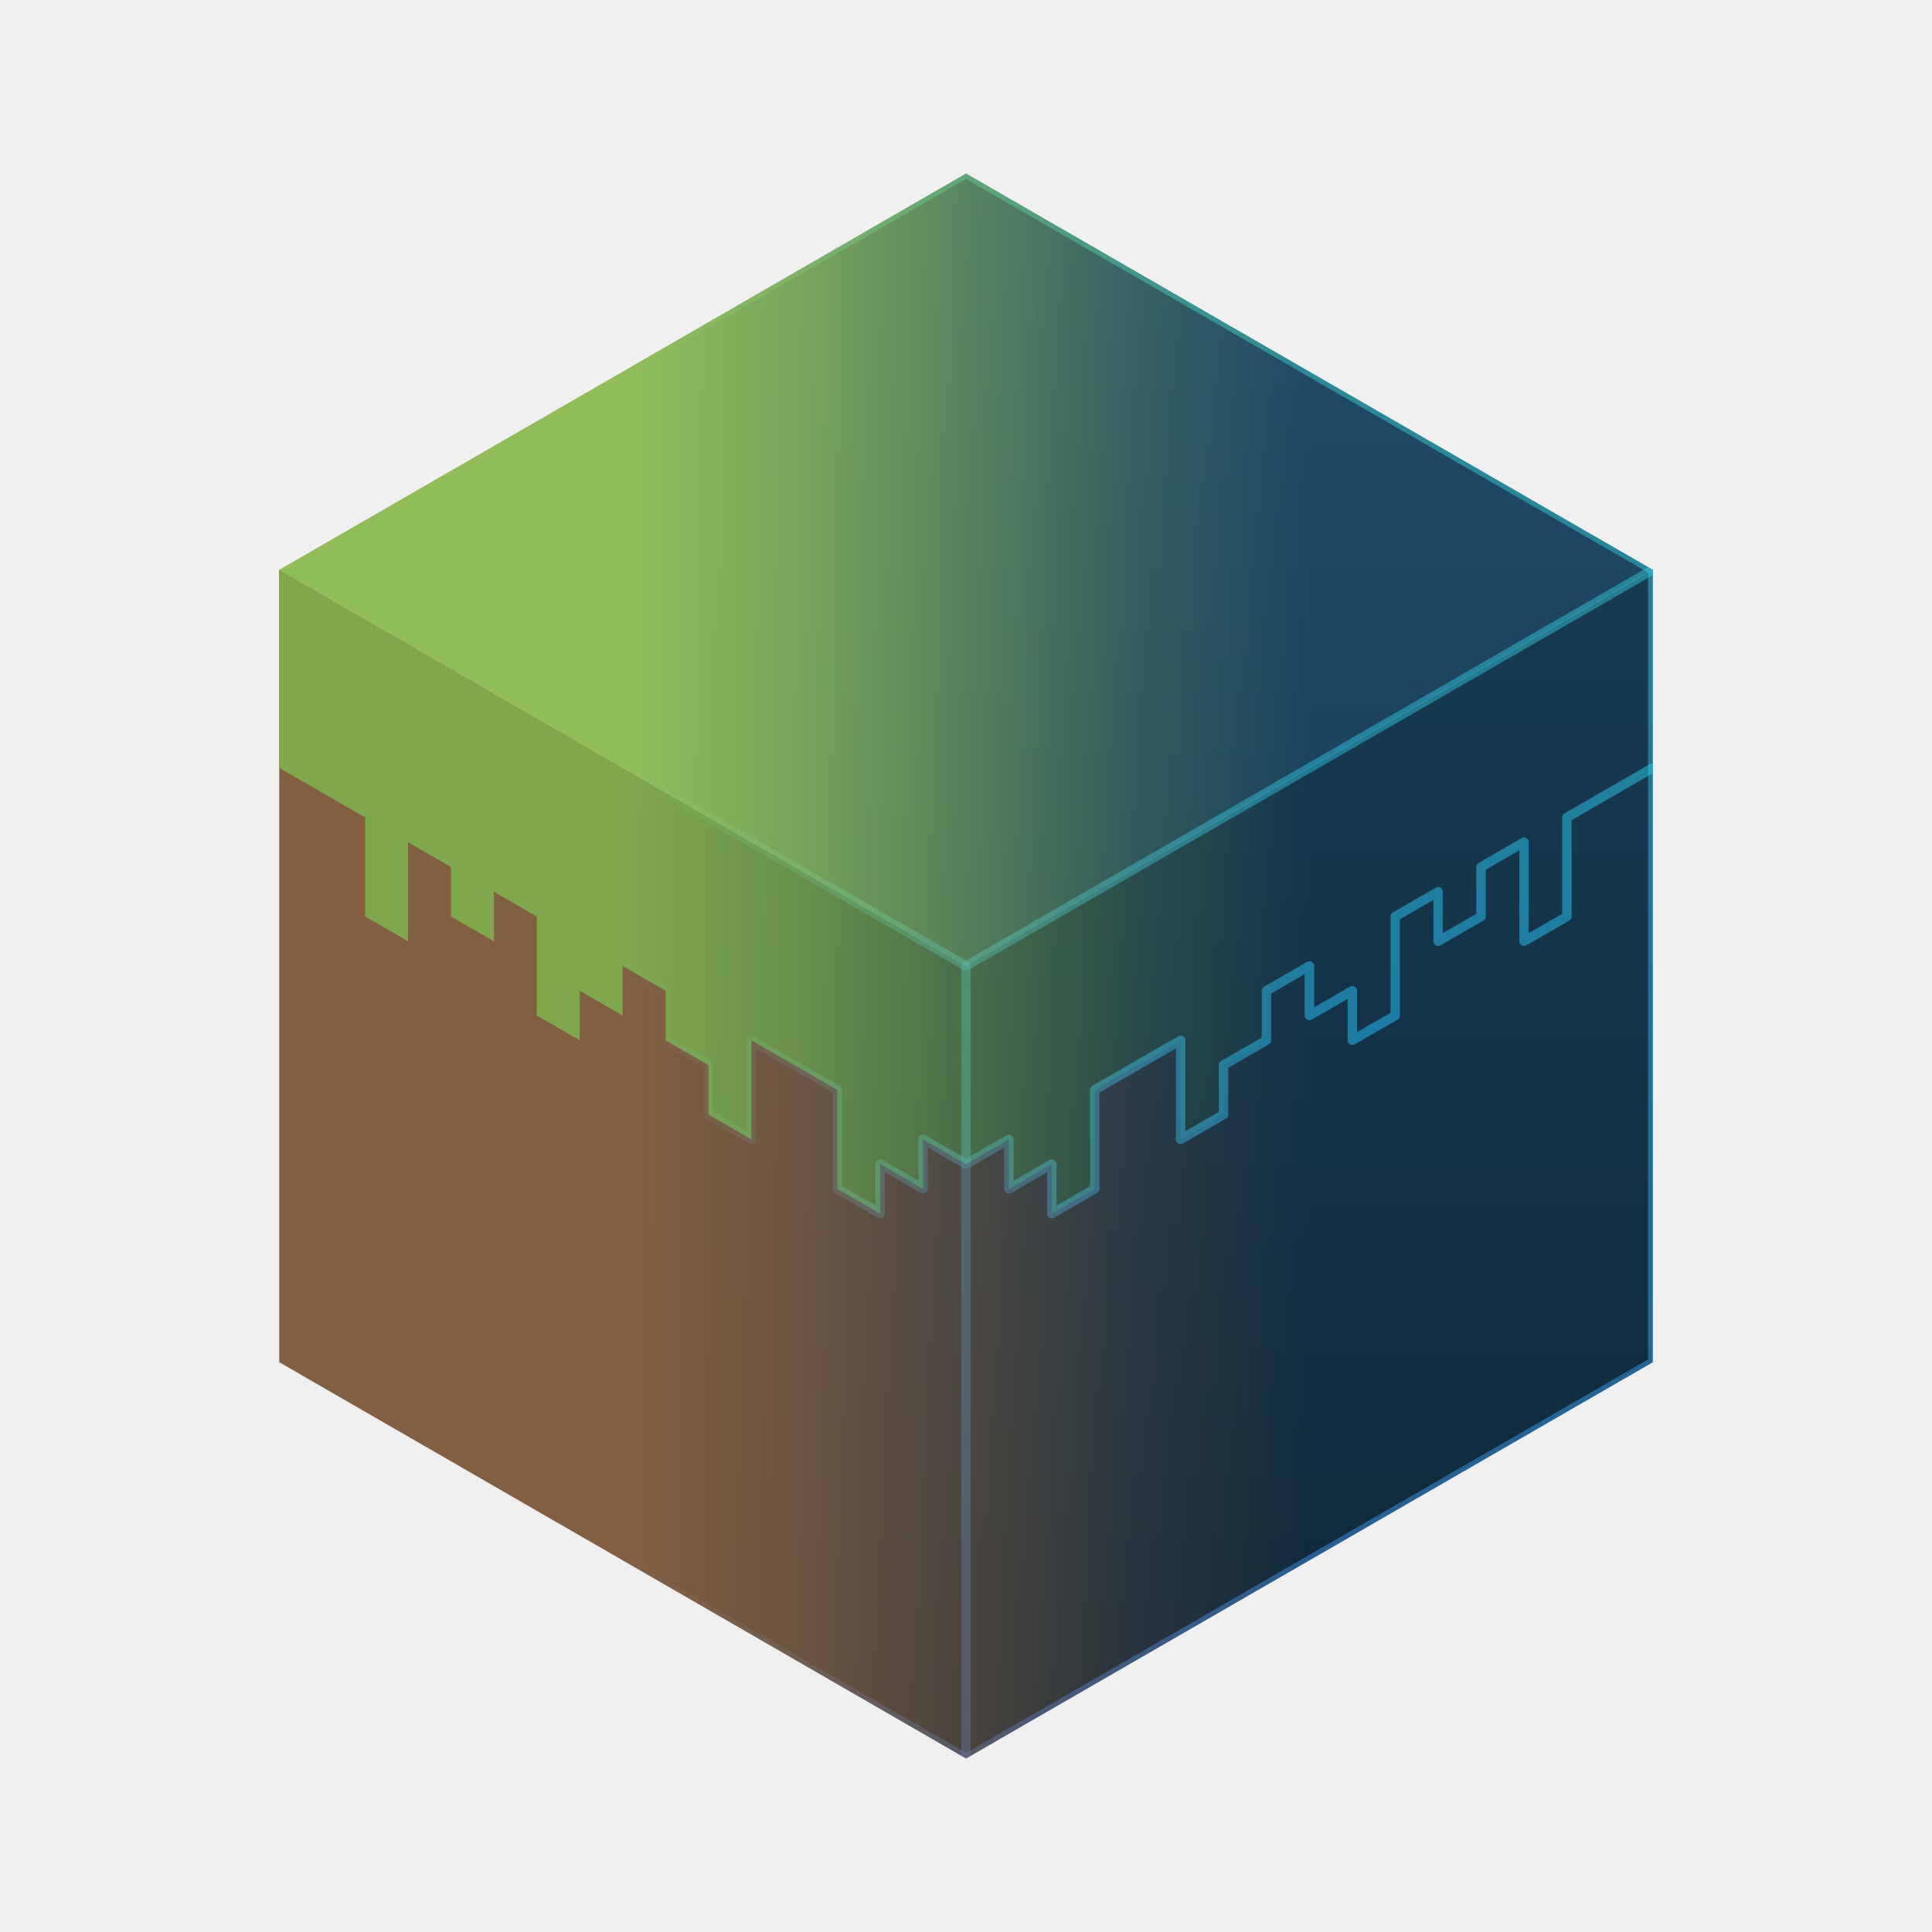
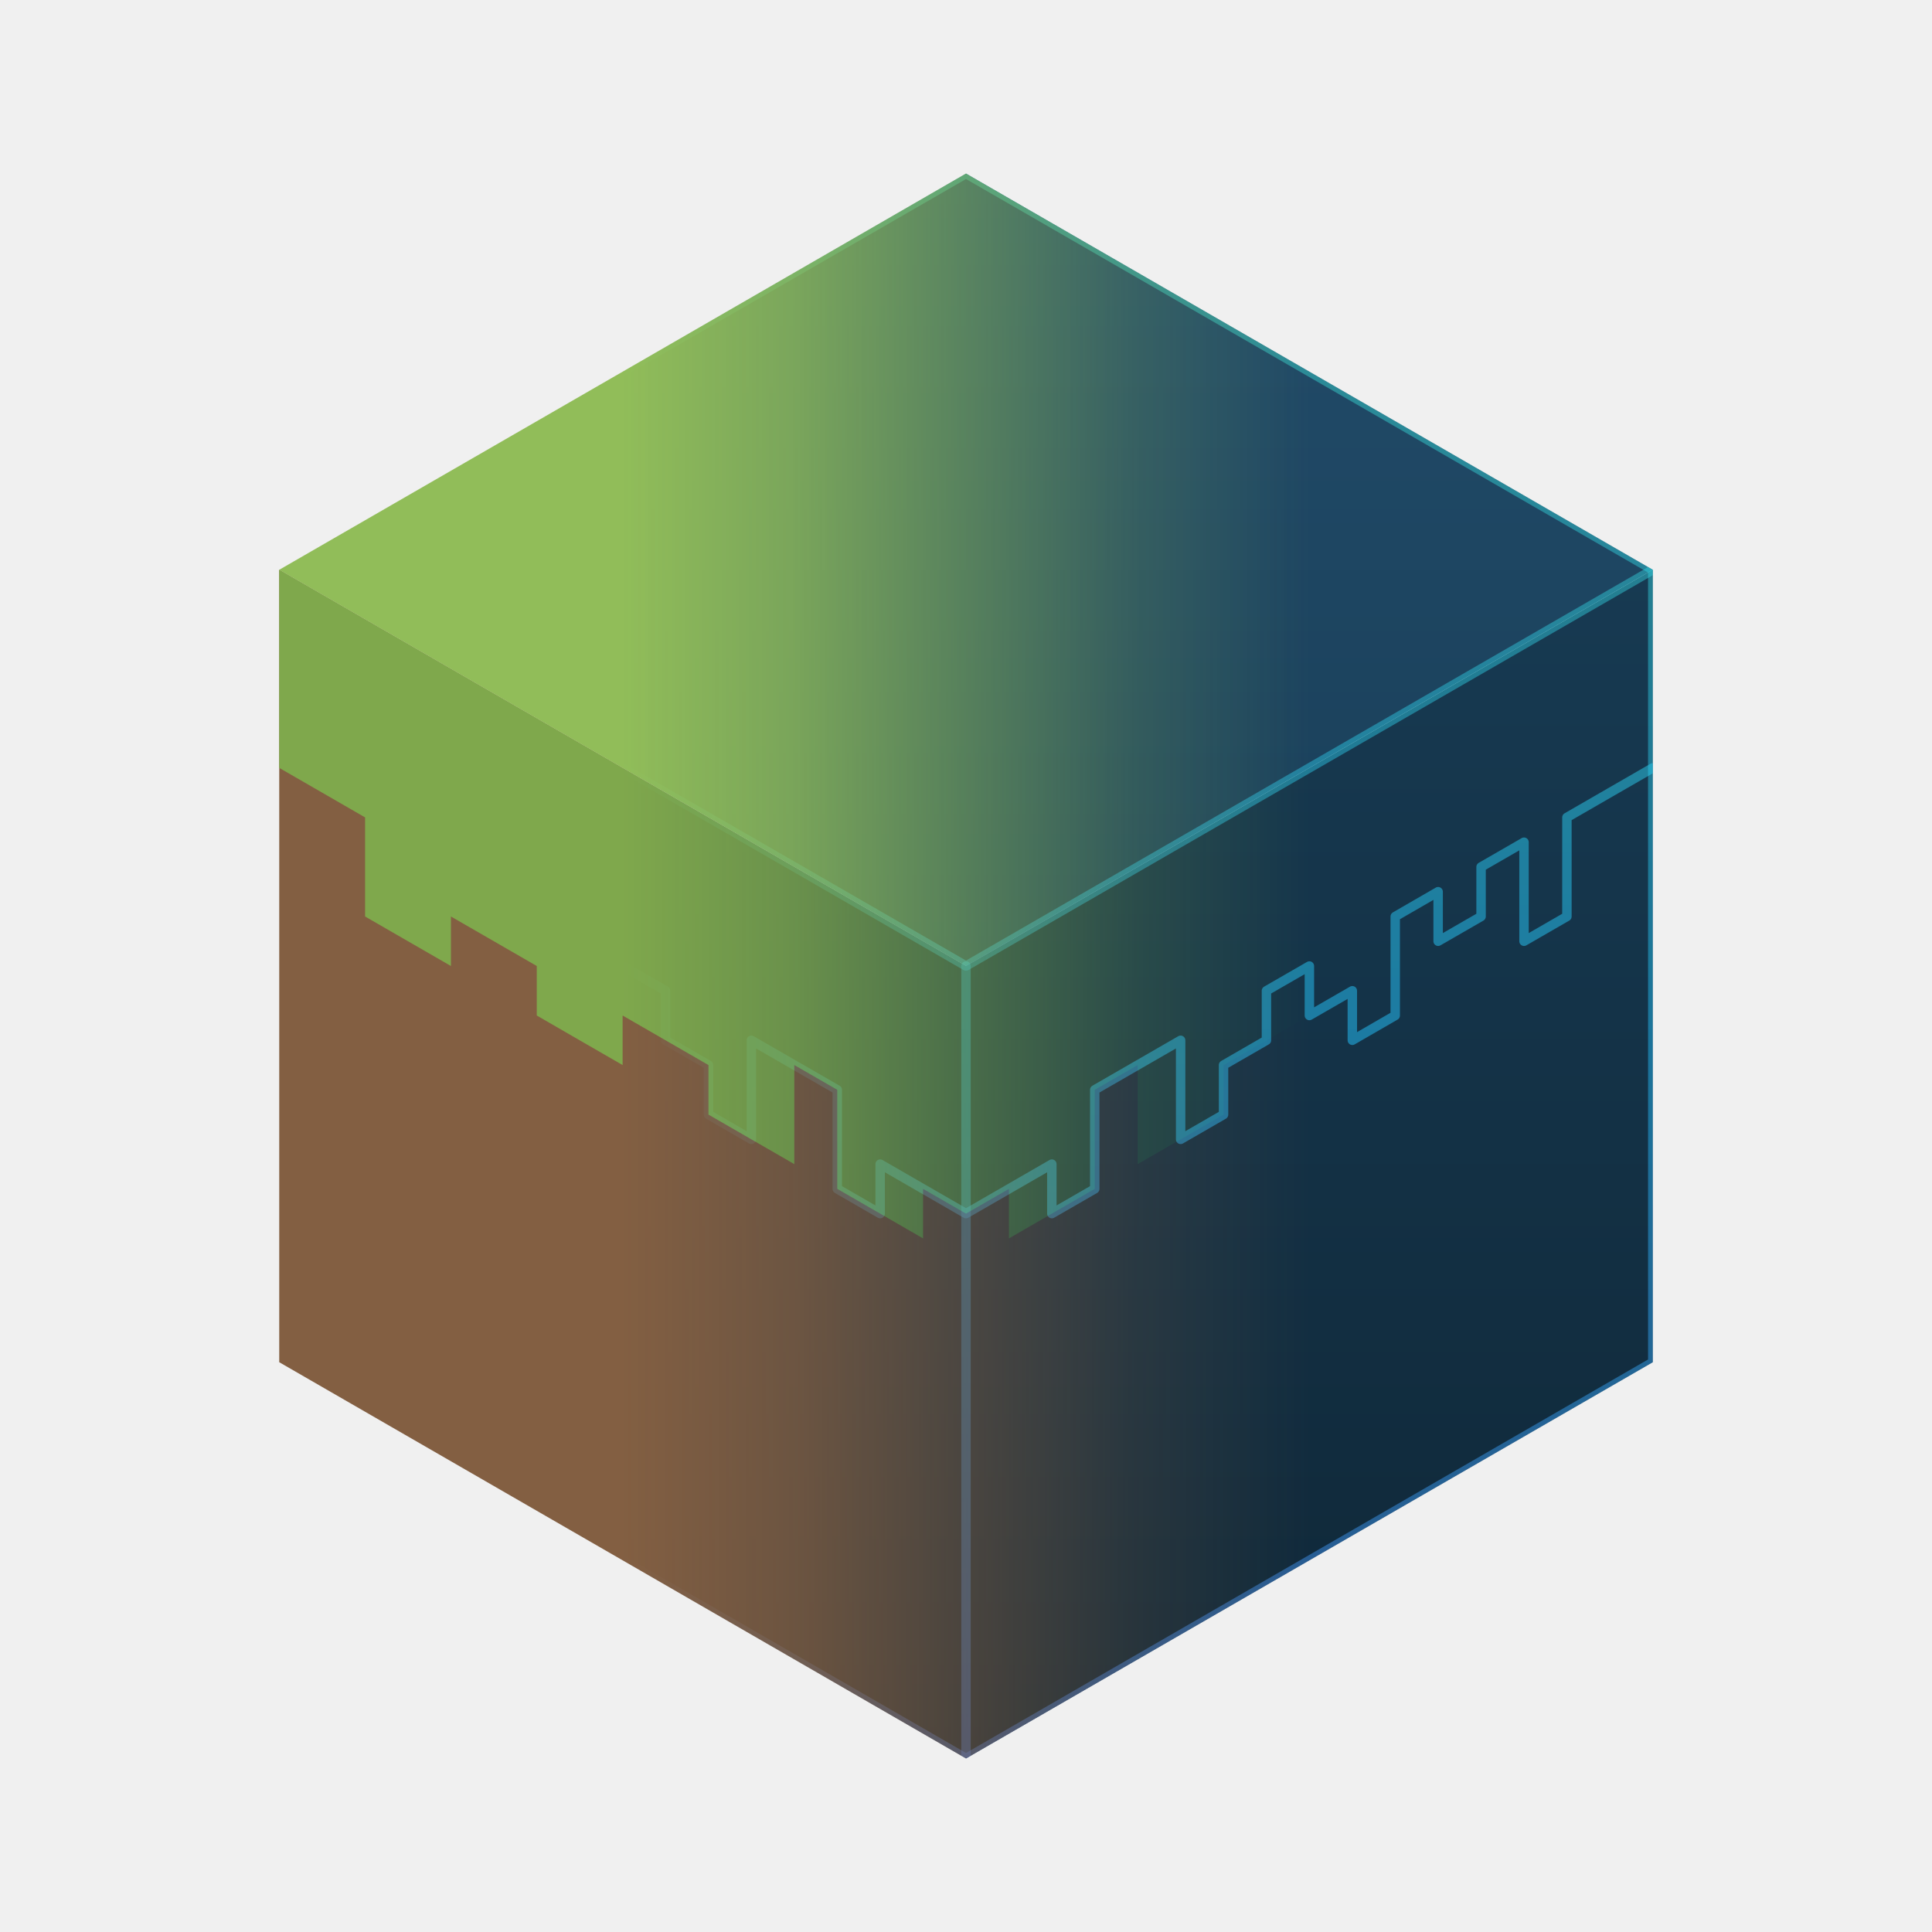
<svg xmlns="http://www.w3.org/2000/svg" viewBox="0 0 512 512" width="512" height="512">
  <defs>
    <pattern id="grain-top" width="16" height="16" patternUnits="userSpaceOnUse" patternTransform="matrix(11.375 6.5625 -11.375 6.5625 256.0 46.0)">
      <path fill="#ffffff" fill-opacity="0.07" d="        M256.000 46.000l11.375 6.562 l-11.375 6.562l-11.375 -6.562z         M278.750 59.125l11.375 6.562 l-11.375 6.562l-11.375 -6.562z         M301.500 72.250l11.375 6.562 l-11.375 6.562l-11.375 -6.562z         M358.375 105.062l11.375 6.562 l-11.375 6.562l-11.375 -6.562z         M381.125 118.188l11.375 6.562 l-11.375 6.562l-11.375 -6.562z         M312.875 91.938l11.375 6.562 l-11.375 6.562l-11.375 -6.562z         M312.875 105.062l11.375 6.562 l-11.375 6.562l-11.375 -6.562z         M324.250 111.625l11.375 6.562 l-11.375 6.562l-11.375 -6.562z         M347.000 124.750l11.375 6.562 l-11.375 6.562l-11.375 -6.562z         M358.375 131.312l11.375 6.562 l-11.375 6.562l-11.375 -6.562z         M403.875 157.562l11.375 6.562 l-11.375 6.562l-11.375 -6.562z         M244.625 78.812l11.375 6.562 l-11.375 6.562l-11.375 -6.562z         M290.125 105.062l11.375 6.562 l-11.375 6.562l-11.375 -6.562z         M347.000 151.000l11.375 6.562 l-11.375 6.562l-11.375 -6.562z         M381.125 170.688l11.375 6.562 l-11.375 6.562l-11.375 -6.562z         M290.125 131.312l11.375 6.562 l-11.375 6.562l-11.375 -6.562z         M233.250 111.625l11.375 6.562 l-11.375 6.562l-11.375 -6.562z         M278.750 137.875l11.375 6.562 l-11.375 6.562l-11.375 -6.562z         M290.125 144.438l11.375 6.562 l-11.375 6.562l-11.375 -6.562z         M324.250 164.125l11.375 6.562 l-11.375 6.562l-11.375 -6.562z         M176.375 91.938l11.375 6.562 l-11.375 6.562l-11.375 -6.562z         M199.125 105.062l11.375 6.562 l-11.375 6.562l-11.375 -6.562z         M267.375 144.438l11.375 6.562 l-11.375 6.562l-11.375 -6.562z         M290.125 157.562l11.375 6.562 l-11.375 6.562l-11.375 -6.562z         M187.750 111.625l11.375 6.562 l-11.375 6.562l-11.375 -6.562z         M199.125 118.188l11.375 6.562 l-11.375 6.562l-11.375 -6.562z         M210.500 124.750l11.375 6.562 l-11.375 6.562l-11.375 -6.562z         M324.250 190.375l11.375 6.562 l-11.375 6.562l-11.375 -6.562z         M312.875 196.938l11.375 6.562 l-11.375 6.562l-11.375 -6.562z         M153.625 118.188l11.375 6.562 l-11.375 6.562l-11.375 -6.562z         M176.375 131.312l11.375 6.562 l-11.375 6.562l-11.375 -6.562z         M210.500 151.000l11.375 6.562 l-11.375 6.562l-11.375 -6.562z         M221.875 157.562l11.375 6.562 l-11.375 6.562l-11.375 -6.562z         M312.875 210.062l11.375 6.562 l-11.375 6.562l-11.375 -6.562z         M210.500 164.125l11.375 6.562 l-11.375 6.562l-11.375 -6.562z         M301.500 216.625l11.375 6.562 l-11.375 6.562l-11.375 -6.562z         M130.875 131.312l11.375 6.562 l-11.375 6.562l-11.375 -6.562z         M153.625 144.438l11.375 6.562 l-11.375 6.562l-11.375 -6.562z         M210.500 177.250l11.375 6.562 l-11.375 6.562l-11.375 -6.562z         M221.875 210.062l11.375 6.562 l-11.375 6.562l-11.375 -6.562z         M85.375 144.438l11.375 6.562 l-11.375 6.562l-11.375 -6.562z         M153.625 183.812l11.375 6.562 l-11.375 6.562l-11.375 -6.562z" />
      <path fill="#000000" fill-opacity="0.05" d="        M324.250 85.375l11.375 6.562 l-11.375 6.562l-11.375 -6.562z         M256.000 59.125l11.375 6.562 l-11.375 6.562l-11.375 -6.562z         M267.375 65.688l11.375 6.562 l-11.375 6.562l-11.375 -6.562z         M335.625 105.062l11.375 6.562 l-11.375 6.562l-11.375 -6.562z         M369.750 124.750l11.375 6.562 l-11.375 6.562l-11.375 -6.562z         M392.500 137.875l11.375 6.562 l-11.375 6.562l-11.375 -6.562z         M244.625 65.688l11.375 6.562 l-11.375 6.562l-11.375 -6.562z         M290.125 91.938l11.375 6.562 l-11.375 6.562l-11.375 -6.562z         M301.500 111.625l11.375 6.562 l-11.375 6.562l-11.375 -6.562z         M210.500 72.250l11.375 6.562 l-11.375 6.562l-11.375 -6.562z         M244.625 91.938l11.375 6.562 l-11.375 6.562l-11.375 -6.562z         M267.375 105.062l11.375 6.562 l-11.375 6.562l-11.375 -6.562z         M312.875 131.312l11.375 6.562 l-11.375 6.562l-11.375 -6.562z         M324.250 137.875l11.375 6.562 l-11.375 6.562l-11.375 -6.562z         M244.625 105.062l11.375 6.562 l-11.375 6.562l-11.375 -6.562z         M335.625 157.562l11.375 6.562 l-11.375 6.562l-11.375 -6.562z         M187.750 85.375l11.375 6.562 l-11.375 6.562l-11.375 -6.562z         M210.500 98.500l11.375 6.562 l-11.375 6.562l-11.375 -6.562z         M221.875 105.062l11.375 6.562 l-11.375 6.562l-11.375 -6.562z         M347.000 177.250l11.375 6.562 l-11.375 6.562l-11.375 -6.562z         M233.250 124.750l11.375 6.562 l-11.375 6.562l-11.375 -6.562z         M312.875 170.688l11.375 6.562 l-11.375 6.562l-11.375 -6.562z         M233.250 137.875l11.375 6.562 l-11.375 6.562l-11.375 -6.562z         M165.000 111.625l11.375 6.562 l-11.375 6.562l-11.375 -6.562z         M176.375 118.188l11.375 6.562 l-11.375 6.562l-11.375 -6.562z         M221.875 144.438l11.375 6.562 l-11.375 6.562l-11.375 -6.562z         M199.125 144.438l11.375 6.562 l-11.375 6.562l-11.375 -6.562z         M244.625 170.688l11.375 6.562 l-11.375 6.562l-11.375 -6.562z         M267.375 183.812l11.375 6.562 l-11.375 6.562l-11.375 -6.562z         M165.000 137.875l11.375 6.562 l-11.375 6.562l-11.375 -6.562z         M233.250 177.250l11.375 6.562 l-11.375 6.562l-11.375 -6.562z         M278.750 203.500l11.375 6.562 l-11.375 6.562l-11.375 -6.562z         M130.875 144.438l11.375 6.562 l-11.375 6.562l-11.375 -6.562z         M153.625 157.562l11.375 6.562 l-11.375 6.562l-11.375 -6.562z         M210.500 190.375l11.375 6.562 l-11.375 6.562l-11.375 -6.562z         M233.250 203.500l11.375 6.562 l-11.375 6.562l-11.375 -6.562z         M96.750 137.875l11.375 6.562 l-11.375 6.562l-11.375 -6.562z         M119.500 151.000l11.375 6.562 l-11.375 6.562l-11.375 -6.562z         M142.250 164.125l11.375 6.562 l-11.375 6.562l-11.375 -6.562z         M119.500 164.125l11.375 6.562 l-11.375 6.562l-11.375 -6.562z         M233.250 229.750l11.375 6.562 l-11.375 6.562l-11.375 -6.562z         M256.000 242.875l11.375 6.562 l-11.375 6.562l-11.375 -6.562z" />
    </pattern>
    <pattern id="grain-side-left" width="16" height="16" patternUnits="userSpaceOnUse" patternTransform="matrix(11.375 6.5625 0 13.125 74.0 151.0)">
      <path fill="#ffffff" fill-opacity="0.07" d="        M233.250 308.500l11.375 6.562 l0.000 13.125l-11.375 -6.562z         M119.500 256.000l11.375 6.562 l0.000 13.125l-11.375 -6.562z         M233.250 334.750l11.375 6.562 l0.000 13.125l-11.375 -6.562z         M96.750 269.125l11.375 6.562 l0.000 13.125l-11.375 -6.562z         M142.250 295.375l11.375 6.562 l0.000 13.125l-11.375 -6.562z         M221.875 354.438l11.375 6.562 l0.000 13.125l-11.375 -6.562z         M85.375 288.812l11.375 6.562 l0.000 13.125l-11.375 -6.562z         M199.125 367.562l11.375 6.562 l0.000 13.125l-11.375 -6.562z         M85.375 315.062l11.375 6.562 l0.000 13.125l-11.375 -6.562z         M108.125 328.188l11.375 6.562 l0.000 13.125l-11.375 -6.562z         M85.375 328.188l11.375 6.562 l0.000 13.125l-11.375 -6.562z         M130.875 354.438l11.375 6.562 l0.000 13.125l-11.375 -6.562z         M233.250 413.500l11.375 6.562 l0.000 13.125l-11.375 -6.562z         M176.375 393.812l11.375 6.562 l0.000 13.125l-11.375 -6.562z         M233.250 426.625l11.375 6.562 l0.000 13.125l-11.375 -6.562z         M153.625 393.812l11.375 6.562 l0.000 13.125l-11.375 -6.562z         M233.250 439.750l11.375 6.562 l0.000 13.125l-11.375 -6.562z" />
      <path fill="#000000" fill-opacity="0.05" d="        M210.500 282.250l11.375 6.562 l0.000 13.125l-11.375 -6.562z         M165.000 269.125l11.375 6.562 l0.000 13.125l-11.375 -6.562z         M244.625 315.062l11.375 6.562 l0.000 13.125l-11.375 -6.562z         M153.625 275.688l11.375 6.562 l0.000 13.125l-11.375 -6.562z         M233.250 321.625l11.375 6.562 l0.000 13.125l-11.375 -6.562z         M96.750 256.000l11.375 6.562 l0.000 13.125l-11.375 -6.562z         M142.250 282.250l11.375 6.562 l0.000 13.125l-11.375 -6.562z         M165.000 295.375l11.375 6.562 l0.000 13.125l-11.375 -6.562z         M199.125 315.062l11.375 6.562 l0.000 13.125l-11.375 -6.562z         M85.375 262.562l11.375 6.562 l0.000 13.125l-11.375 -6.562z         M108.125 288.812l11.375 6.562 l0.000 13.125l-11.375 -6.562z         M165.000 321.625l11.375 6.562 l0.000 13.125l-11.375 -6.562z         M165.000 334.750l11.375 6.562 l0.000 13.125l-11.375 -6.562z         M187.750 347.875l11.375 6.562 l0.000 13.125l-11.375 -6.562z         M244.625 380.688l11.375 6.562 l0.000 13.125l-11.375 -6.562z         M187.750 361.000l11.375 6.562 l0.000 13.125l-11.375 -6.562z         M244.625 393.812l11.375 6.562 l0.000 13.125l-11.375 -6.562z         M119.500 334.750l11.375 6.562 l0.000 13.125l-11.375 -6.562z         M244.625 406.938l11.375 6.562 l0.000 13.125l-11.375 -6.562z         M96.750 334.750l11.375 6.562 l0.000 13.125l-11.375 -6.562z         M142.250 361.000l11.375 6.562 l0.000 13.125l-11.375 -6.562z         M153.625 367.562l11.375 6.562 l0.000 13.125l-11.375 -6.562z         M108.125 354.438l11.375 6.562 l0.000 13.125l-11.375 -6.562z         M130.875 367.562l11.375 6.562 l0.000 13.125l-11.375 -6.562z         M96.750 361.000l11.375 6.562 l0.000 13.125l-11.375 -6.562z         M119.500 374.125l11.375 6.562 l0.000 13.125l-11.375 -6.562z         M130.875 380.688l11.375 6.562 l0.000 13.125l-11.375 -6.562z         M244.625 446.312l11.375 6.562 l0.000 13.125l-11.375 -6.562z" />
    </pattern>
    <pattern id="grain-side-right" width="16" height="16" patternUnits="userSpaceOnUse" patternTransform="matrix(-11.375 6.5625 -11.375 19.6875 438.0 151.0)">
      <path fill="#ffffff" fill-opacity="0.07" d="        M221.875 341.312l-11.375 6.562 l-11.375 19.688l11.375 -6.562z         M324.250 295.375l-11.375 6.562 l-11.375 19.688l11.375 -6.562z         M199.125 380.688l-11.375 6.562 l-11.375 19.688l11.375 -6.562z         M324.250 321.625l-11.375 6.562 l-11.375 19.688l11.375 -6.562z         M278.750 347.875l-11.375 6.562 l-11.375 19.688l11.375 -6.562z         M187.750 413.500l-11.375 6.562 l-11.375 19.688l11.375 -6.562z         M312.875 354.438l-11.375 6.562 l-11.375 19.688l11.375 -6.562z         M187.750 439.750l-11.375 6.562 l-11.375 19.688l11.375 -6.562z         M290.125 393.812l-11.375 6.562 l-11.375 19.688l11.375 -6.562z         M267.375 406.938l-11.375 6.562 l-11.375 19.688l11.375 -6.562z         M278.750 413.500l-11.375 6.562 l-11.375 19.688l11.375 -6.562z         M233.250 439.750l-11.375 6.562 l-11.375 19.688l11.375 -6.562z         M130.875 498.812l-11.375 6.562 l-11.375 19.688l11.375 -6.562z         M176.375 485.688l-11.375 6.562 l-11.375 19.688l11.375 -6.562z         M119.500 518.500l-11.375 6.562 l-11.375 19.688l11.375 -6.562z         M187.750 492.250l-11.375 6.562 l-11.375 19.688l11.375 -6.562z         M108.125 538.188l-11.375 6.562 l-11.375 19.688l11.375 -6.562z" />
    </pattern>
    <linearGradient id="tech-top" gradientUnits="userSpaceOnUse" x1="0" y1="46" x2="0" y2="256">
      <stop offset="0" stop-color="#224c6a" />
      <stop offset="1" stop-color="#193f59" />
    </linearGradient>
    <linearGradient id="tech-face" gradientUnits="userSpaceOnUse" x1="0" y1="151" x2="0" y2="466">
      <stop offset="0" stop-color="#173a52" />
      <stop offset="1" stop-color="#0f2737" />
    </linearGradient>
    <linearGradient id="wire-grad" gradientUnits="userSpaceOnUse" x1="0" y1="46" x2="0" y2="466">
      <stop offset="0" stop-color="#3ee0c6" />
      <stop offset="0.55" stop-color="#24c4ff" />
      <stop offset="1" stop-color="#4f8cff" />
    </linearGradient>
    <clipPath id="right-clip">
      <path d="M256,46 L438,151 L438,361 L256,466 Z" />
    </clipPath>
    <linearGradient id="bleed-to-right" gradientUnits="userSpaceOnUse" x1="256" y1="0" x2="347" y2="0">
      <stop offset="0" stop-color="#ffffff" stop-opacity="0.5" />
      <stop offset="0.5" stop-color="#ffffff" stop-opacity="0.2" />
      <stop offset="1" stop-color="#ffffff" stop-opacity="0" />
    </linearGradient>
    <linearGradient id="bleed-to-left" gradientUnits="userSpaceOnUse" x1="256" y1="0" x2="165" y2="0">
      <stop offset="0" stop-color="#ffffff" stop-opacity="0.5" />
      <stop offset="0.5" stop-color="#ffffff" stop-opacity="0.2" />
      <stop offset="1" stop-color="#ffffff" stop-opacity="0" />
    </linearGradient>
    <mask id="mask-bleed-to-right" maskUnits="userSpaceOnUse" x="0" y="0" width="512" height="512">
      <rect x="0" y="0" width="512" height="512" fill="url(#bleed-to-right)" />
    </mask>
    <mask id="mask-bleed-to-left" maskUnits="userSpaceOnUse" x="0" y="0" width="512" height="512">
      <rect x="0" y="0" width="512" height="512" fill="url(#bleed-to-left)" />
    </mask>
  </defs>
  <polygon points="74,151 256,256 256,466 74,361" fill="#835f42" />
-   <polygon points="74.00,151.00 256.00,256.00 256.00,308.50 244.62,301.94 244.62,315.06 233.25,308.50 233.25,321.62 221.88,315.06 221.88,288.81 210.50,282.25 199.12,275.69 199.12,301.94 187.75,295.38 187.75,282.25 176.38,275.69 176.38,262.56 165.00,256.00 165.00,269.12 153.62,262.56 153.62,275.69 142.25,269.12 142.25,242.88 130.88,236.31 130.88,249.44 119.50,242.88 119.50,229.75 108.12,223.19 108.12,249.44 96.75,242.88 96.75,216.62 85.38,210.06 74.00,203.50" fill="#7fa84c" />
+   <polygon points="74.00,151.00 256.00,256.00 256.00,321.62 244.62,315.06 244.62,328.19 233.25,321.62 221.88,315.06 221.88,288.81 210.50,282.25 210.50,308.50 199.12,301.94 187.75,295.38 187.75,282.25 176.38,275.69 165.00,269.12 165.00,282.25 153.62,275.69 142.25,269.12 142.25,256.00 130.88,249.44 119.50,242.88 119.50,256.00 108.12,249.44 96.75,242.88 96.75,216.62 85.38,210.06 74.00,203.50" fill="#7fa84c" />
  <polygon points="74,151 256,256 256,466 74,361" fill="url(#grain-side-left)" />
  <polygon points="256,46 256,256 74,151" fill="#91bd59" />
  <polygon points="256,46 256,256 74,151" fill="url(#grain-top)" />
  <g clip-path="url(#right-clip)">
    <polygon points="256,46 438,151 256,256" fill="url(#tech-top)" />
    <polygon points="438,151 256,256 256,466 438,361" fill="url(#tech-face)" />
    <g fill="none" stroke="url(#wire-grad)" stroke-linecap="round" stroke-linejoin="round">
-       <path d="M256,308.5 L267.38,301.94 L267.38,315.06 L278.75,308.5 L278.75,321.62 L290.12,315.06 L290.12,288.81 L301.5,282.25 L312.88,275.69 L312.88,301.94 L324.25,295.38 L324.25,282.25 L335.62,275.69 L335.62,262.56 L347,256 L347,269.12 L358.38,262.56 L358.38,275.69 L369.75,269.12 L369.75,242.88 L381.12,236.31 L381.12,249.44 L392.5,242.88 L392.5,229.75 L403.88,223.19 L403.88,249.44 L415.25,242.88 L415.25,216.62 L426.62,210.06 L438,203.5" stroke-width="2.5" opacity="0.5" />
+       <path d="M256,321.62 L267.38,315.06 L278.75,308.5 L278.75,321.62 L290.12,315.06 L290.12,288.81 L301.5,282.25 L312.88,275.69 L312.88,301.94 L324.25,295.38 L324.25,282.25 L335.62,275.69 L335.62,262.56 L347,256 L347,269.12 L358.38,262.56 L358.38,275.69 L369.75,269.12 L369.75,242.88 L381.12,236.31 L381.12,249.44 L392.5,242.88 L392.5,229.75 L403.88,223.19 L403.88,249.44 L415.25,242.88 L415.25,216.62 L426.62,210.06 L438,203.5" stroke-width="2.5" opacity="0.5" />
      <path d="M256,46 L438,151 L438,361 L256,466" stroke-width="2.5" opacity="0.45" />
      <path d="M256,256 L256,466" stroke-width="2.5" opacity="0.45" />
      <path d="M438,151 L256,256" stroke-width="2.5" opacity="0.45" />
    </g>
  </g>
  <g mask="url(#mask-bleed-to-left)">
    <g transform="matrix(-1 0 0 1 512 0)">
      <g clip-path="url(#right-clip)">
        <polygon points="256,46 438,151 256,256" fill="url(#tech-top)" />
        <polygon points="438,151 256,256 256,466 438,361" fill="url(#tech-face)" />
        <g fill="none" stroke="url(#wire-grad)" stroke-linecap="round" stroke-linejoin="round">
-           <path d="M256,308.5 L267.38,301.94 L267.38,315.06 L278.75,308.5 L278.75,321.62 L290.12,315.06 L290.12,288.81 L301.5,282.25 L312.88,275.69 L312.88,301.94 L324.25,295.38 L324.25,282.25 L335.62,275.69 L335.62,262.56 L347,256 L347,269.12 L358.38,262.56 L358.38,275.69 L369.75,269.12 L369.75,242.88 L381.12,236.31 L381.12,249.44 L392.5,242.88 L392.5,229.75 L403.88,223.19 L403.88,249.44 L415.25,242.88 L415.25,216.62 L426.62,210.06 L438,203.5" stroke-width="2.5" opacity="0.5" />
+           <path d="M256,321.62 L267.38,315.06 L278.75,308.5 L278.75,321.62 L290.12,315.06 L290.12,288.81 L301.5,282.25 L312.88,275.69 L312.88,301.94 L324.25,295.38 L324.25,282.25 L335.62,275.69 L335.62,262.56 L347,256 L347,269.12 L358.38,262.56 L358.38,275.69 L369.75,269.12 L369.75,242.88 L381.12,236.31 L381.12,249.44 L392.5,242.88 L392.5,229.75 L403.88,223.19 L403.88,249.44 L415.25,242.88 L415.25,216.62 L426.62,210.06 L438,203.5" stroke-width="2.5" opacity="0.5" />
          <path d="M256,46 L438,151 L438,361 L256,466" stroke-width="2.5" opacity="0.45" />
          <path d="M256,256 L256,466" stroke-width="2.5" opacity="0.45" />
          <path d="M438,151 L256,256" stroke-width="2.5" opacity="0.45" />
        </g>
      </g>
    </g>
  </g>
  <g mask="url(#mask-bleed-to-right)">
    <g transform="matrix(-1 0 0 1 512 0)">
      <polygon points="74,151 256,256 256,466 74,361" fill="#835f42" />
-       <polygon points="74.00,151.00 256.00,256.00 256.00,308.50 244.62,301.94 244.62,315.06 233.25,308.50 233.25,321.62 221.88,315.06 221.88,288.81 210.50,282.25 199.12,275.69 199.12,301.94 187.75,295.38 187.75,282.25 176.38,275.69 176.38,262.56 165.00,256.00 165.00,269.12 153.62,262.56 153.62,275.69 142.25,269.12 142.25,242.88 130.88,236.31 130.88,249.44 119.50,242.88 119.50,229.75 108.12,223.19 108.12,249.44 96.75,242.88 96.75,216.62 85.38,210.06 74.00,203.50" fill="#7fa84c" />
+       <polygon points="74.00,151.00 256.00,256.00 256.00,321.62 244.62,315.06 244.62,328.19 233.25,321.62 221.88,315.06 221.88,288.81 210.50,282.25 210.50,308.50 199.12,301.94 187.75,295.38 187.75,282.25 176.38,275.69 165.00,269.12 165.00,282.25 153.62,275.69 142.25,269.12 142.25,256.00 130.88,249.44 119.50,242.88 119.50,256.00 108.12,249.44 96.75,242.88 96.75,216.62 85.38,210.06 74.00,203.50" fill="#7fa84c" />
      <polygon points="74,151 256,256 256,466 74,361" fill="url(#grain-side-left)" />
      <polygon points="256,46 256,256 74,151" fill="#91bd59" />
      <polygon points="256,46 256,256 74,151" fill="url(#grain-top)" />
    </g>
  </g>
</svg>
